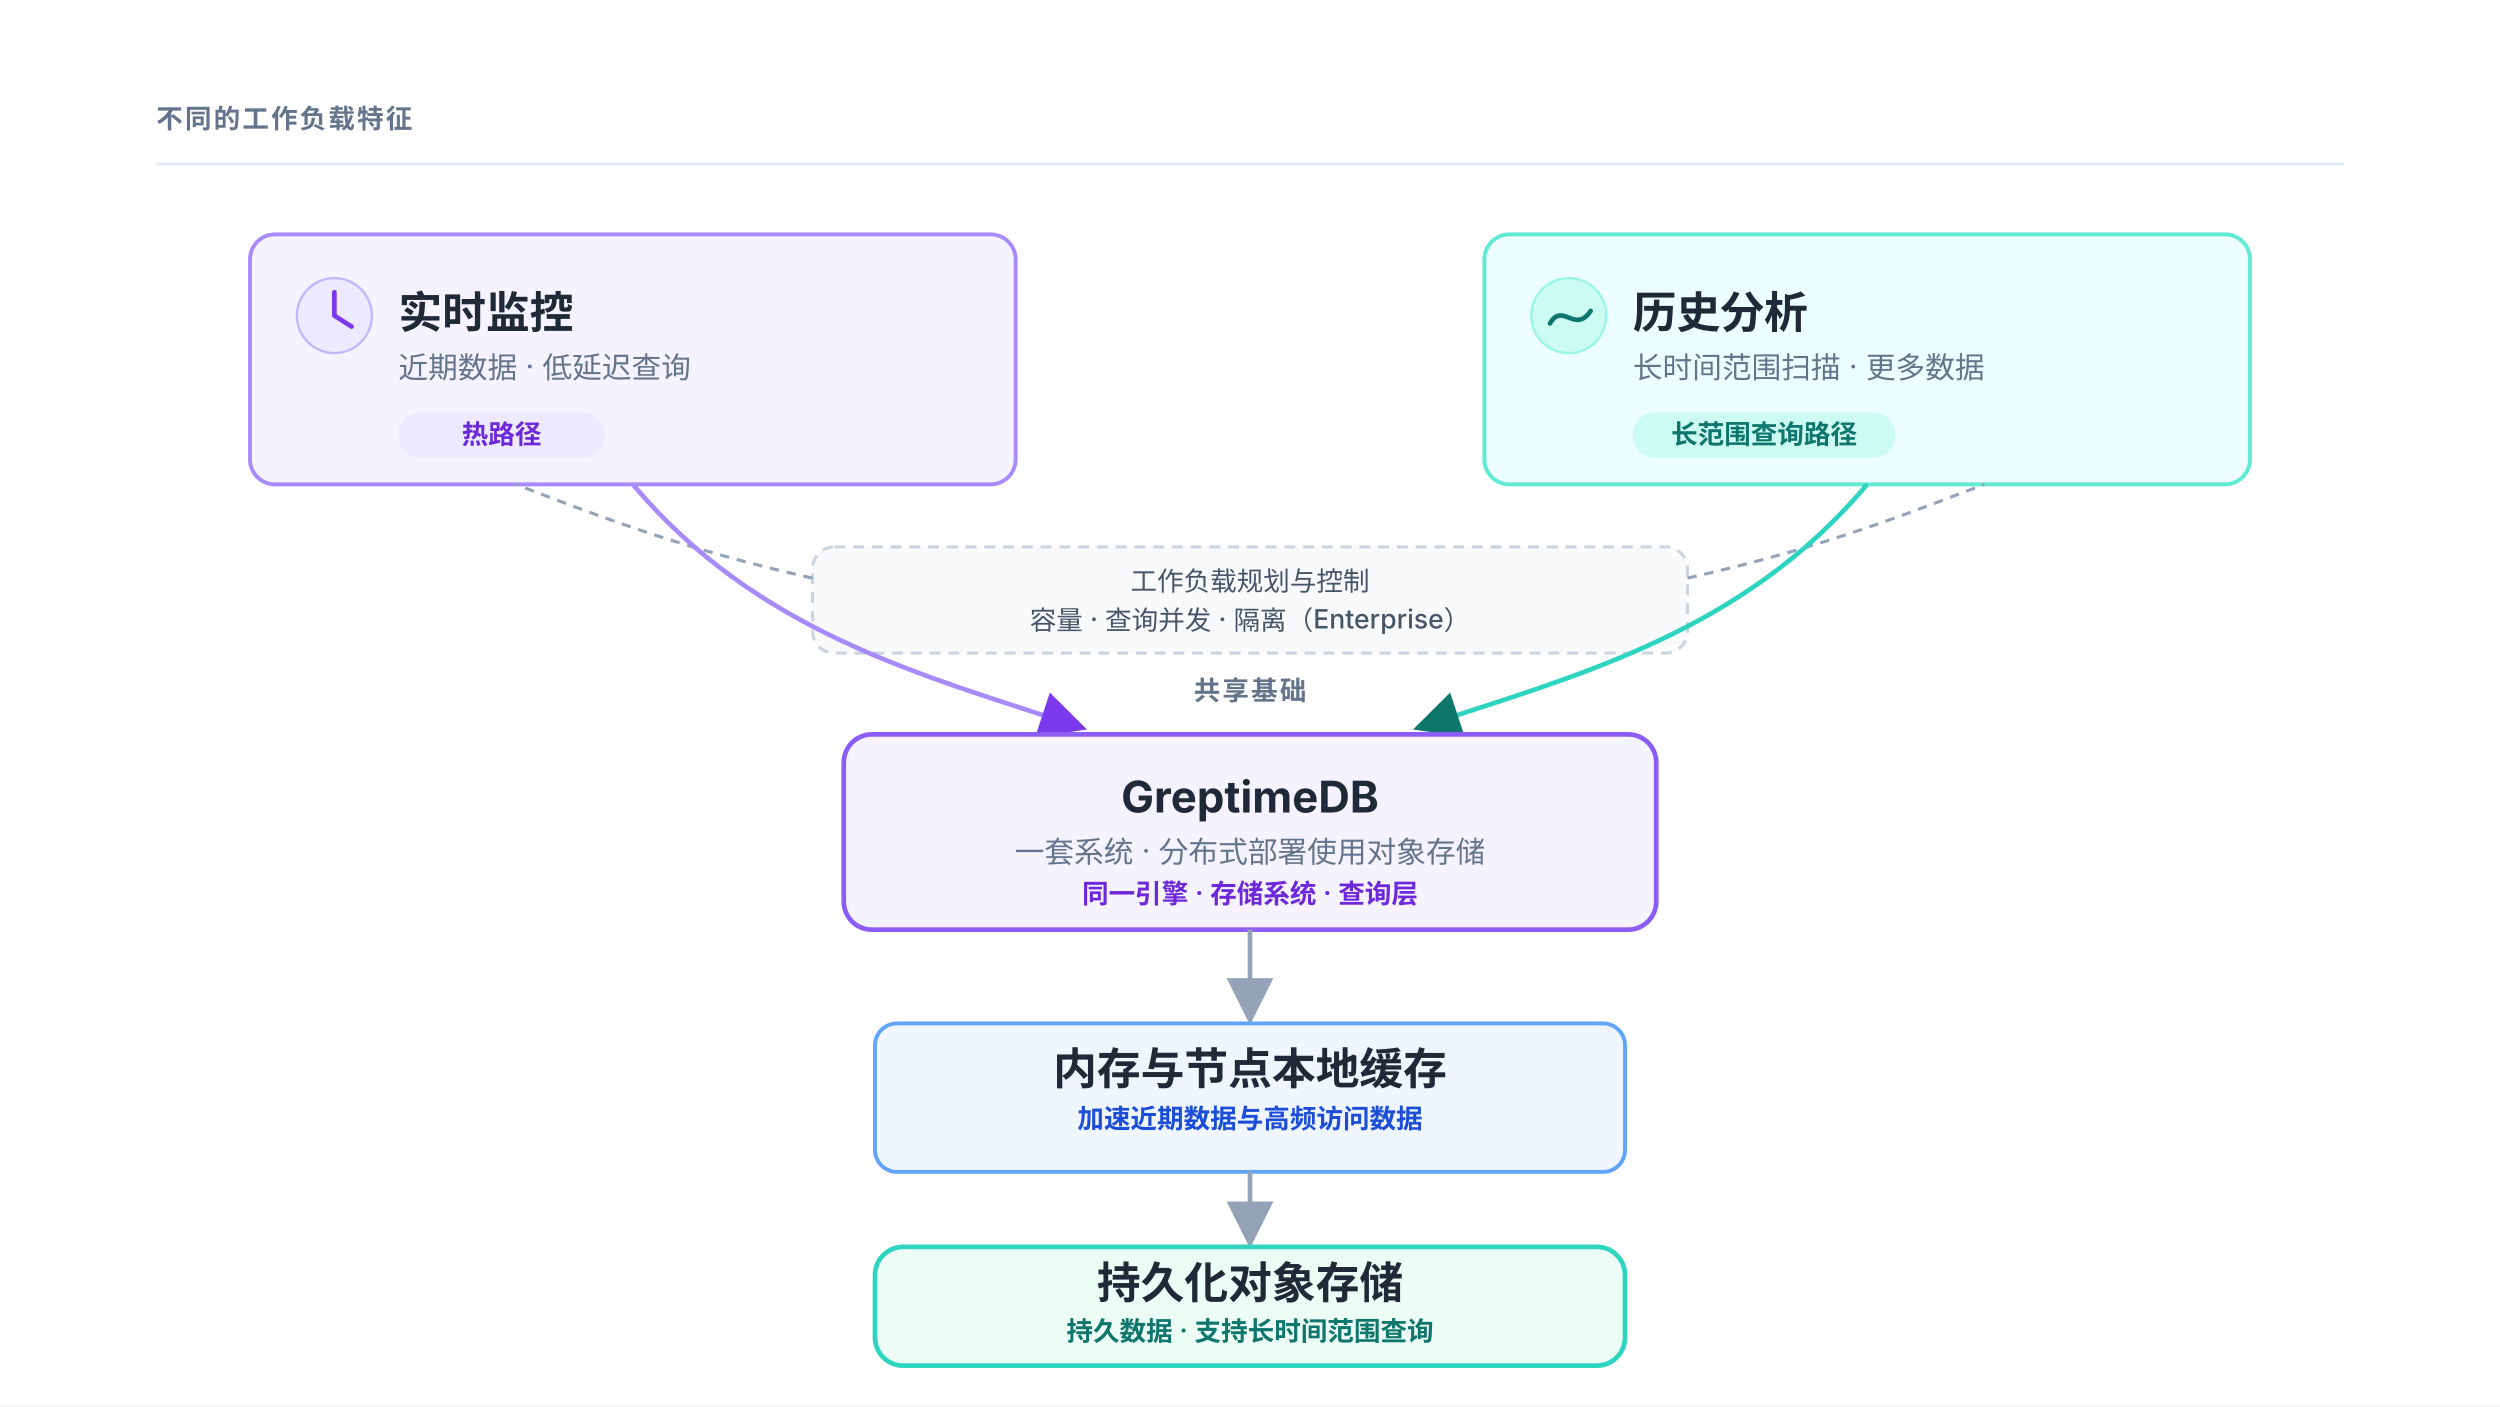
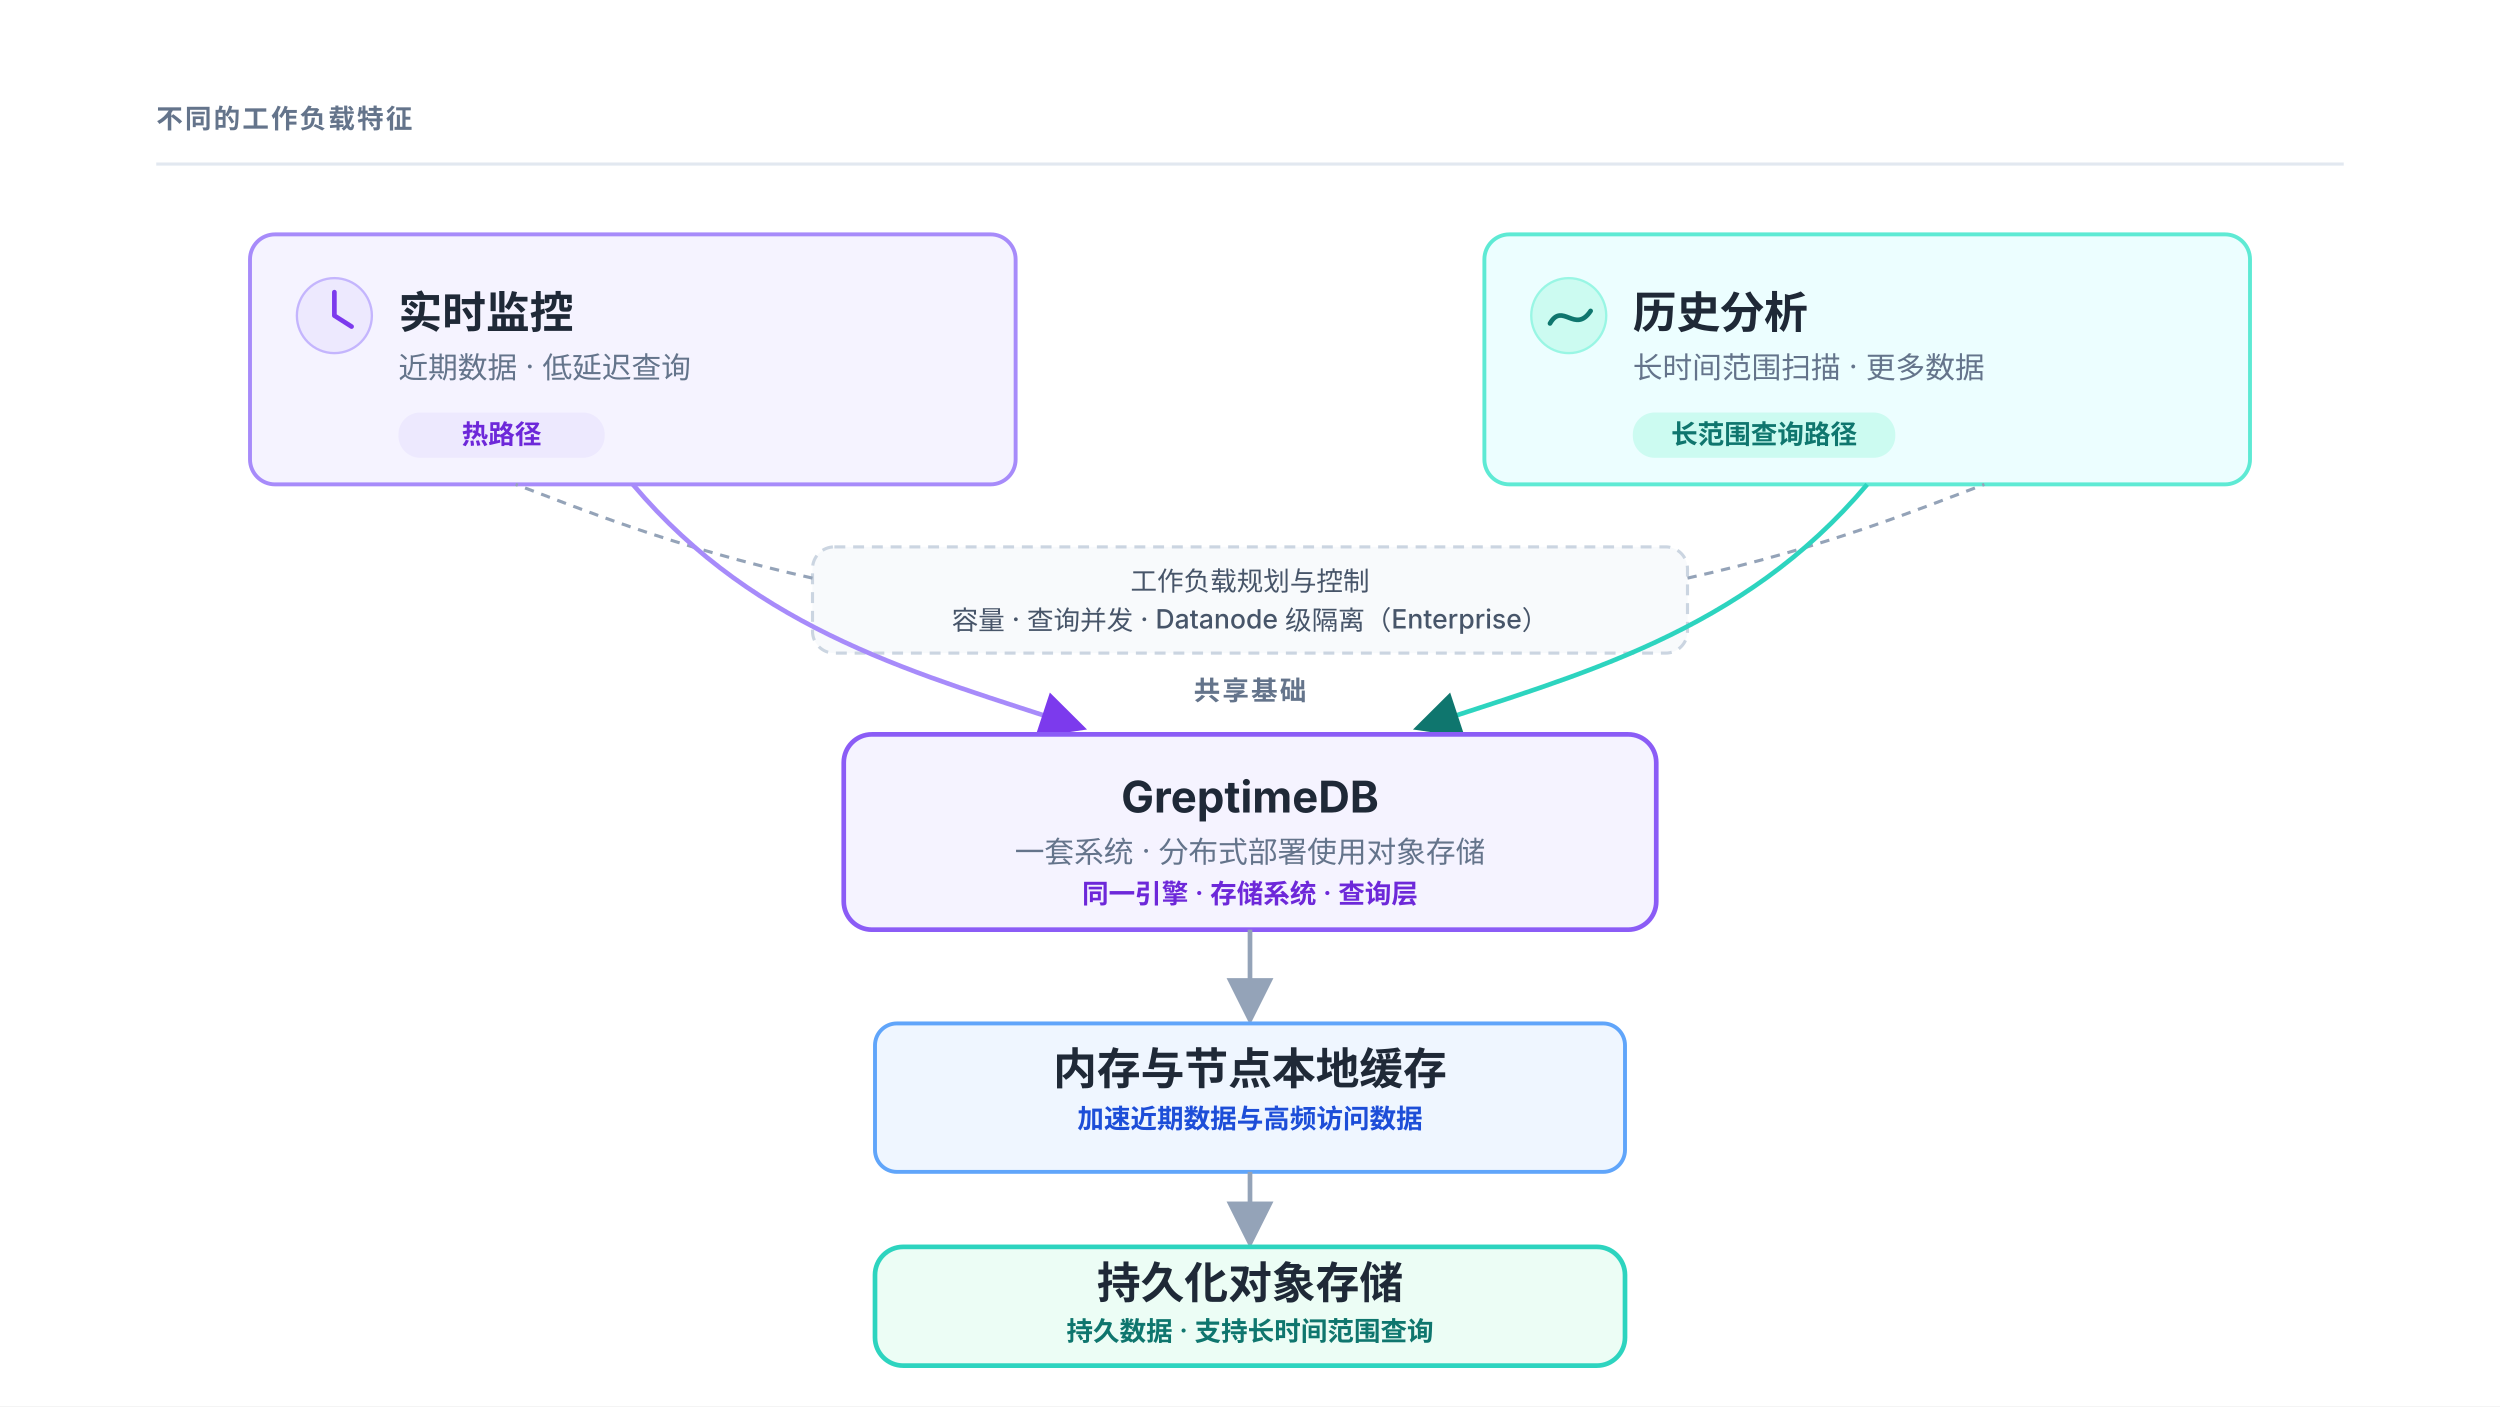
<svg xmlns="http://www.w3.org/2000/svg" width="1600" height="900" viewBox="0 0 1600 900" role="img" aria-labelledby="title desc">
  <defs>
    <marker id="arrow-slate" markerWidth="10" markerHeight="10" refX="8" refY="5" orient="auto" markerUnits="strokeWidth">
      <path d="M0,0 L10,5 L0,10 z" fill="#94A3B8" />
    </marker>
    <marker id="arrow-purple" markerWidth="10" markerHeight="10" refX="8" refY="5" orient="auto" markerUnits="strokeWidth">
      <path d="M0,0 L10,5 L0,10 z" fill="#7C3AED" />
    </marker>
    <marker id="arrow-teal" markerWidth="10" markerHeight="10" refX="8" refY="5" orient="auto" markerUnits="strokeWidth">
      <path d="M0,0 L10,5 L0,10 z" fill="#0F766E" />
    </marker>
    <style>
      .kicker { font: 650 17px Inter, ui-sans-serif, system-ui, -apple-system, BlinkMacSystemFont, "Segoe UI", sans-serif; letter-spacing: .08em; text-transform: uppercase; fill: #64748B; }
      .title { font: 650 28px Inter, ui-sans-serif, system-ui, -apple-system, BlinkMacSystemFont, "Segoe UI", sans-serif; fill: #1F2937; }
      .subtitle { font: 400 19px Inter, ui-sans-serif, system-ui, -apple-system, BlinkMacSystemFont, "Segoe UI", sans-serif; fill: #64748B; }
      .small { font: 500 17px Inter, ui-sans-serif, system-ui, -apple-system, BlinkMacSystemFont, "Segoe UI", sans-serif; fill: #475569; }
      .purple { font: 600 17px Inter, ui-sans-serif, system-ui, -apple-system, BlinkMacSystemFont, "Segoe UI", sans-serif; fill: #6D28D9; }
      .teal { font: 600 17px Inter, ui-sans-serif, system-ui, -apple-system, BlinkMacSystemFont, "Segoe UI", sans-serif; fill: #0F766E; }
      .blue { font: 600 17px Inter, ui-sans-serif, system-ui, -apple-system, BlinkMacSystemFont, "Segoe UI", sans-serif; fill: #1D4ED8; }
    </style>
  </defs>
  <rect width="1600" height="900" fill="#FFFFFF" />
  <text x="100" y="82" class="kicker">不同的工作负载特征</text>
  <line x1="100" y1="105" x2="1500" y2="105" stroke="#E2E8F0" stroke-width="2" />
  <rect x="160" y="150" width="490" height="160" rx="16" fill="#F5F3FF" stroke="#A78BFA" stroke-width="2.5" />
  <circle cx="214" cy="202" r="24" fill="#EDE9FE" stroke="#C4B5FD" stroke-width="1.5" />
  <path d="M214 187 L214 202 L225 209" fill="none" stroke="#7C3AED" stroke-width="3" stroke-linecap="round" stroke-linejoin="round" />
  <text x="255" y="210" class="title">实时监控</text>
  <text x="255" y="242" class="subtitle">近期数据 · 低延迟查询</text>
  <rect x="255" y="264" width="132" height="29" rx="14" fill="#EDE9FE" />
  <text x="321" y="284" text-anchor="middle" class="purple">热路径</text>
  <rect x="950" y="150" width="490" height="160" rx="16" fill="#ECFEFF" stroke="#5EEAD4" stroke-width="2.5" />
  <circle cx="1004" cy="202" r="24" fill="#CCFBF1" stroke="#99F6E4" stroke-width="1.5" />
  <path d="M992 207 C1000 193, 1008 214, 1018 199" fill="none" stroke="#0F766E" stroke-width="3" stroke-linecap="round" />
  <text x="1045" y="210" class="title">历史分析</text>
  <text x="1045" y="242" class="subtitle">长时间范围扫描 · 更多数据</text>
  <rect x="1045" y="264" width="168" height="29" rx="14" fill="#CCFBF1" />
  <text x="1129" y="284" text-anchor="middle" class="teal">长范围查询路径</text>
  <rect x="520" y="350" width="560" height="68" rx="14" fill="#F8FAFC" stroke="#CBD5E1" stroke-width="2" stroke-dasharray="7 5" />
  <text x="800" y="378" text-anchor="middle" class="small">工作负载规划与控制</text>
-   <text x="800" y="403" text-anchor="middle" class="small">容量 · 查询并发 · 隔离（Enterprise）</text>
+   <text x="800" y="403" text-anchor="middle" class="small">容量 · 查询并发 · Datanode 级隔离（Enterprise）</text>
  <path d="M520 370 C430 350, 370 325, 330 310" fill="none" stroke="#94A3B8" stroke-width="2" stroke-dasharray="6 5" />
  <path d="M1080 370 C1170 350, 1230 325, 1270 310" fill="none" stroke="#94A3B8" stroke-width="2" stroke-dasharray="6 5" />
  <path d="M405 310 C485 405, 590 432, 690 465" fill="none" stroke="#A78BFA" stroke-width="3" marker-end="url(#arrow-purple)" />
  <path d="M1195 310 C1115 405, 1010 432, 910 465" fill="none" stroke="#2DD4BF" stroke-width="3" marker-end="url(#arrow-teal)" />
  <text x="800" y="448" text-anchor="middle" class="kicker">共享基础</text>
  <rect x="540" y="470" width="520" height="125" rx="18" fill="#F5F3FF" stroke="#8B5CF6" stroke-width="3" />
  <text x="800" y="520" text-anchor="middle" class="title">GreptimeDB</text>
  <text x="800" y="552" text-anchor="middle" class="subtitle">一套系统 · 分布式部署使用对象存储</text>
  <text x="800" y="578" text-anchor="middle" class="purple">同一引擎 · 存储系统 · 查询层</text>
  <path d="M800 595 L800 650" fill="none" stroke="#94A3B8" stroke-width="3" marker-end="url(#arrow-slate)" />
  <rect x="560" y="655" width="480" height="95" rx="14" fill="#EFF6FF" stroke="#60A5FA" stroke-width="2.5" />
  <text x="800" y="694" text-anchor="middle" class="title">内存与节点本地缓存</text>
  <text x="800" y="722" text-anchor="middle" class="blue">加速近期数据与高频访问数据</text>
  <path d="M800 750 L800 793" fill="none" stroke="#94A3B8" stroke-width="3" marker-end="url(#arrow-slate)" />
  <rect x="560" y="798" width="480" height="76" rx="18" fill="#ECFDF5" stroke="#2DD4BF" stroke-width="3" />
  <text x="800" y="831" text-anchor="middle" class="title">持久化对象存储</text>
  <text x="800" y="858" text-anchor="middle" class="teal">持久数据 · 支持长时间范围查询</text>
</svg>
